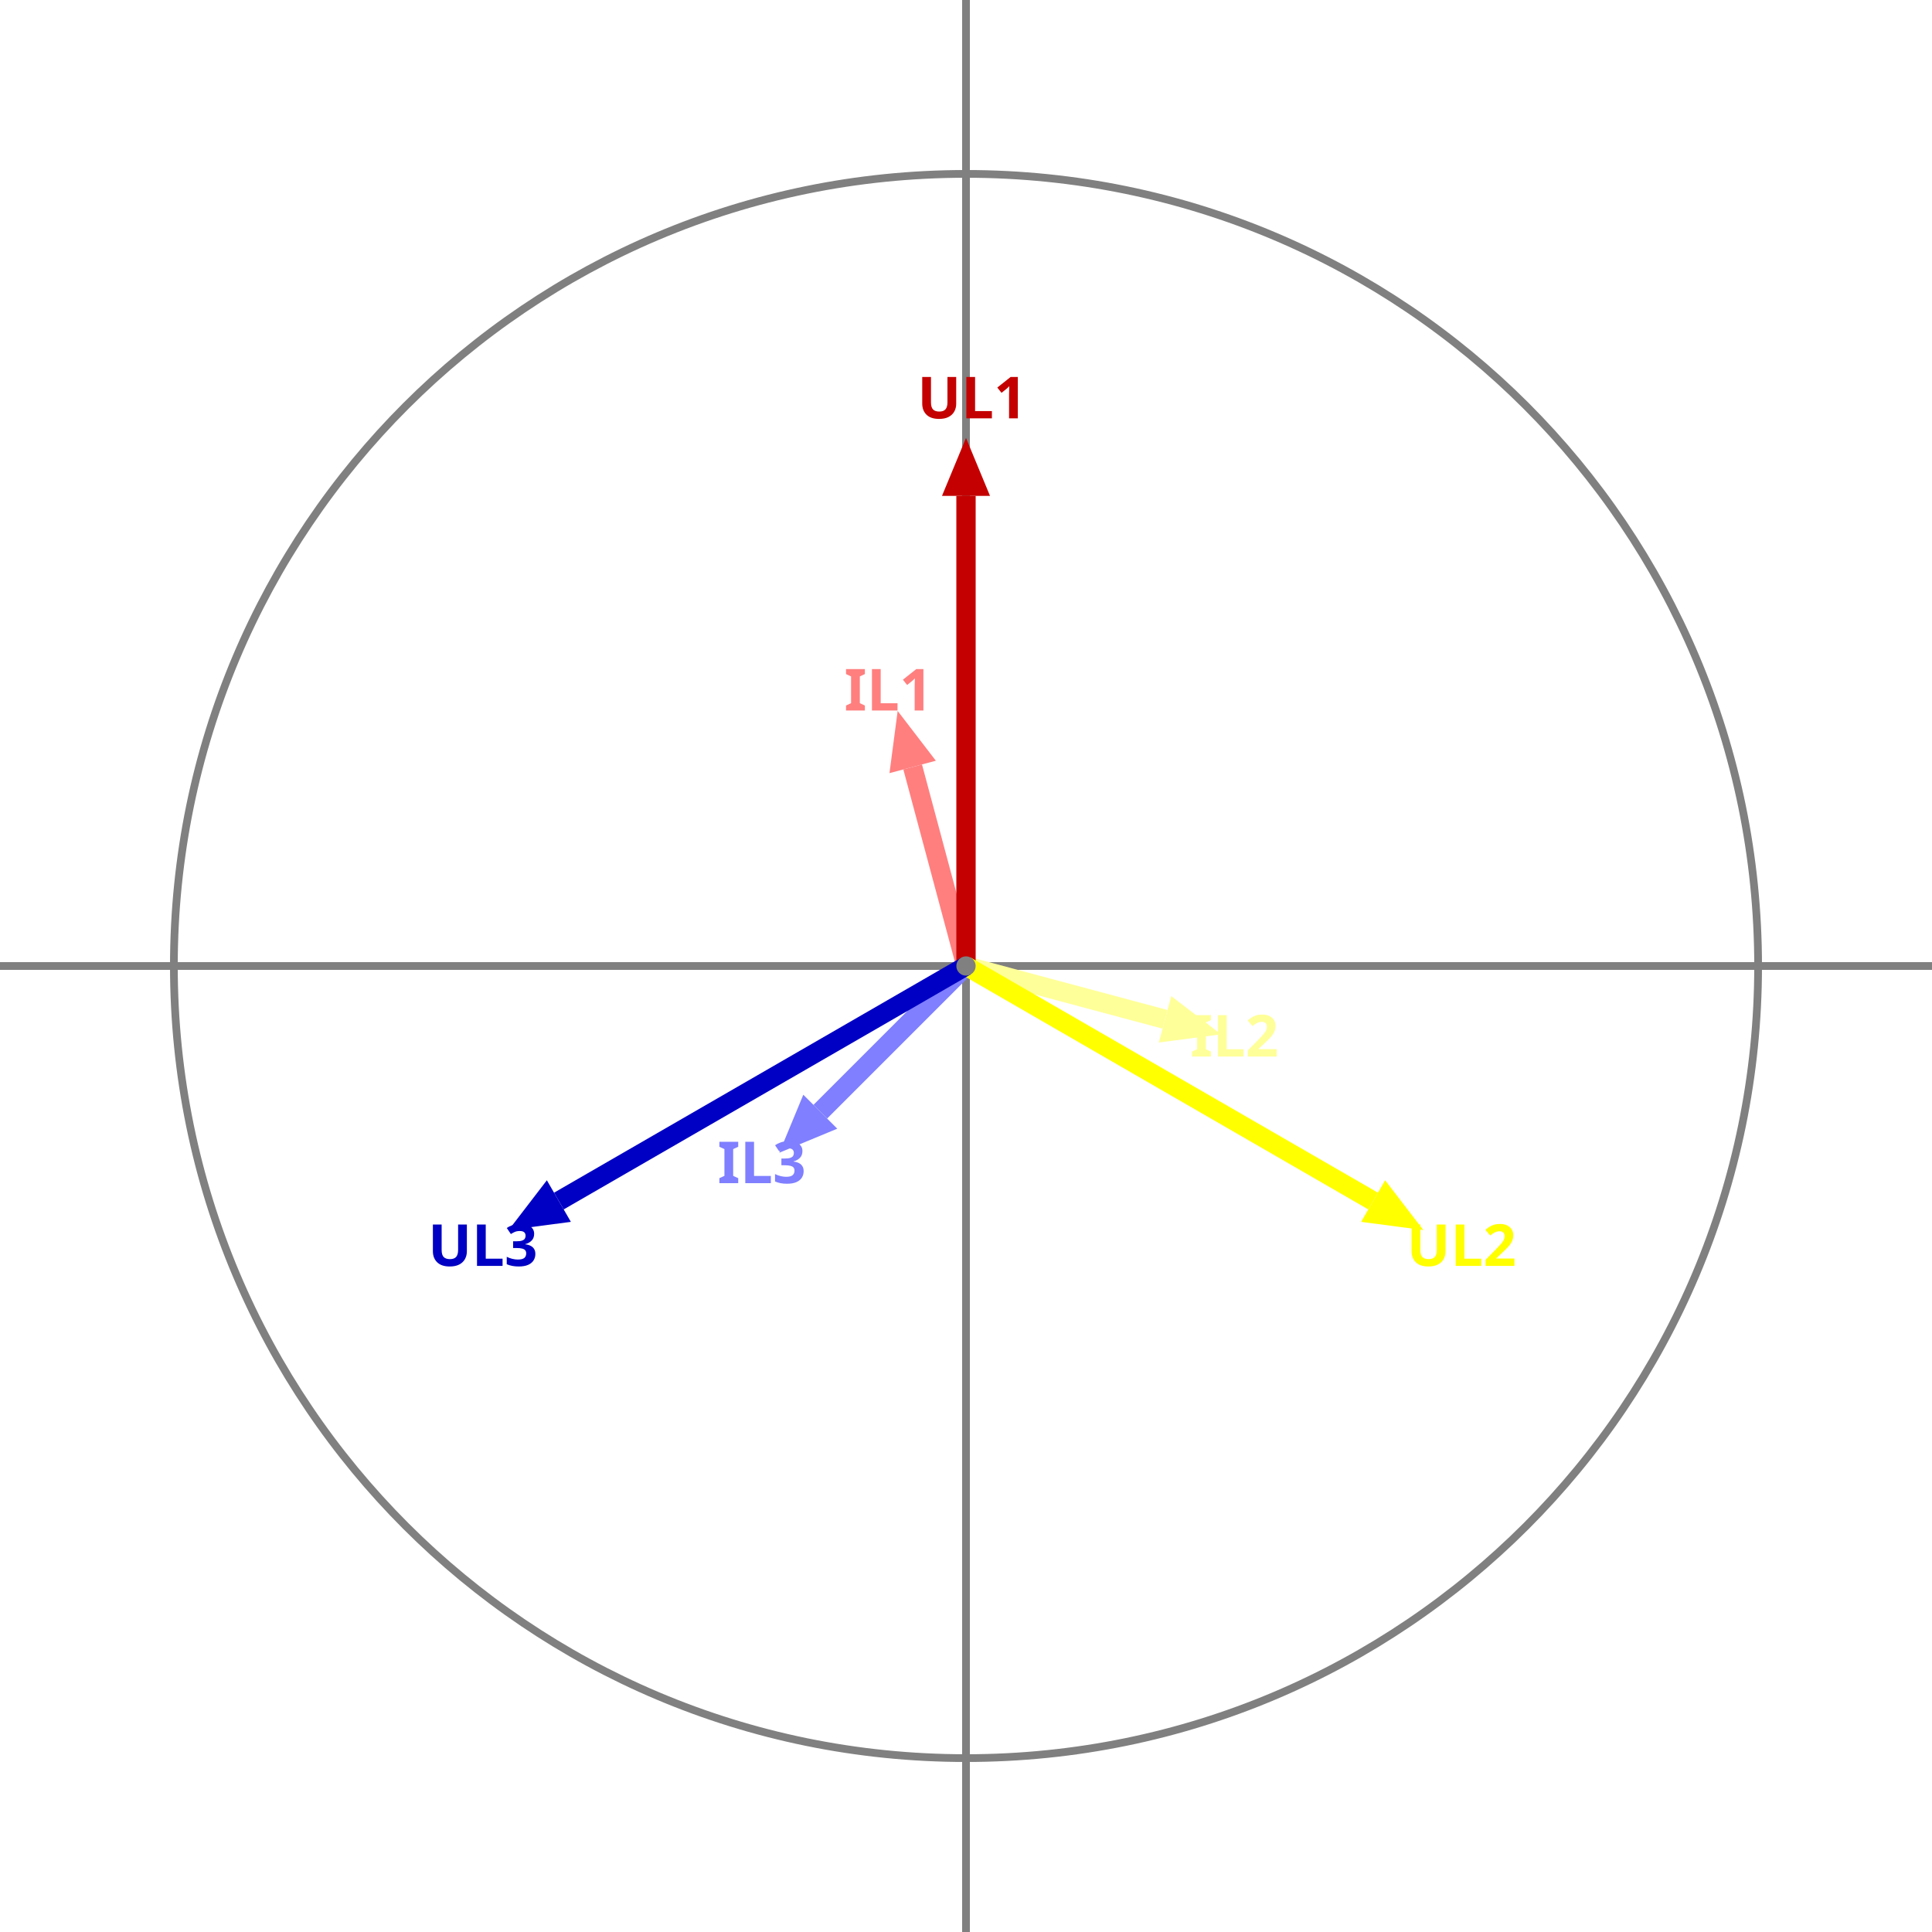
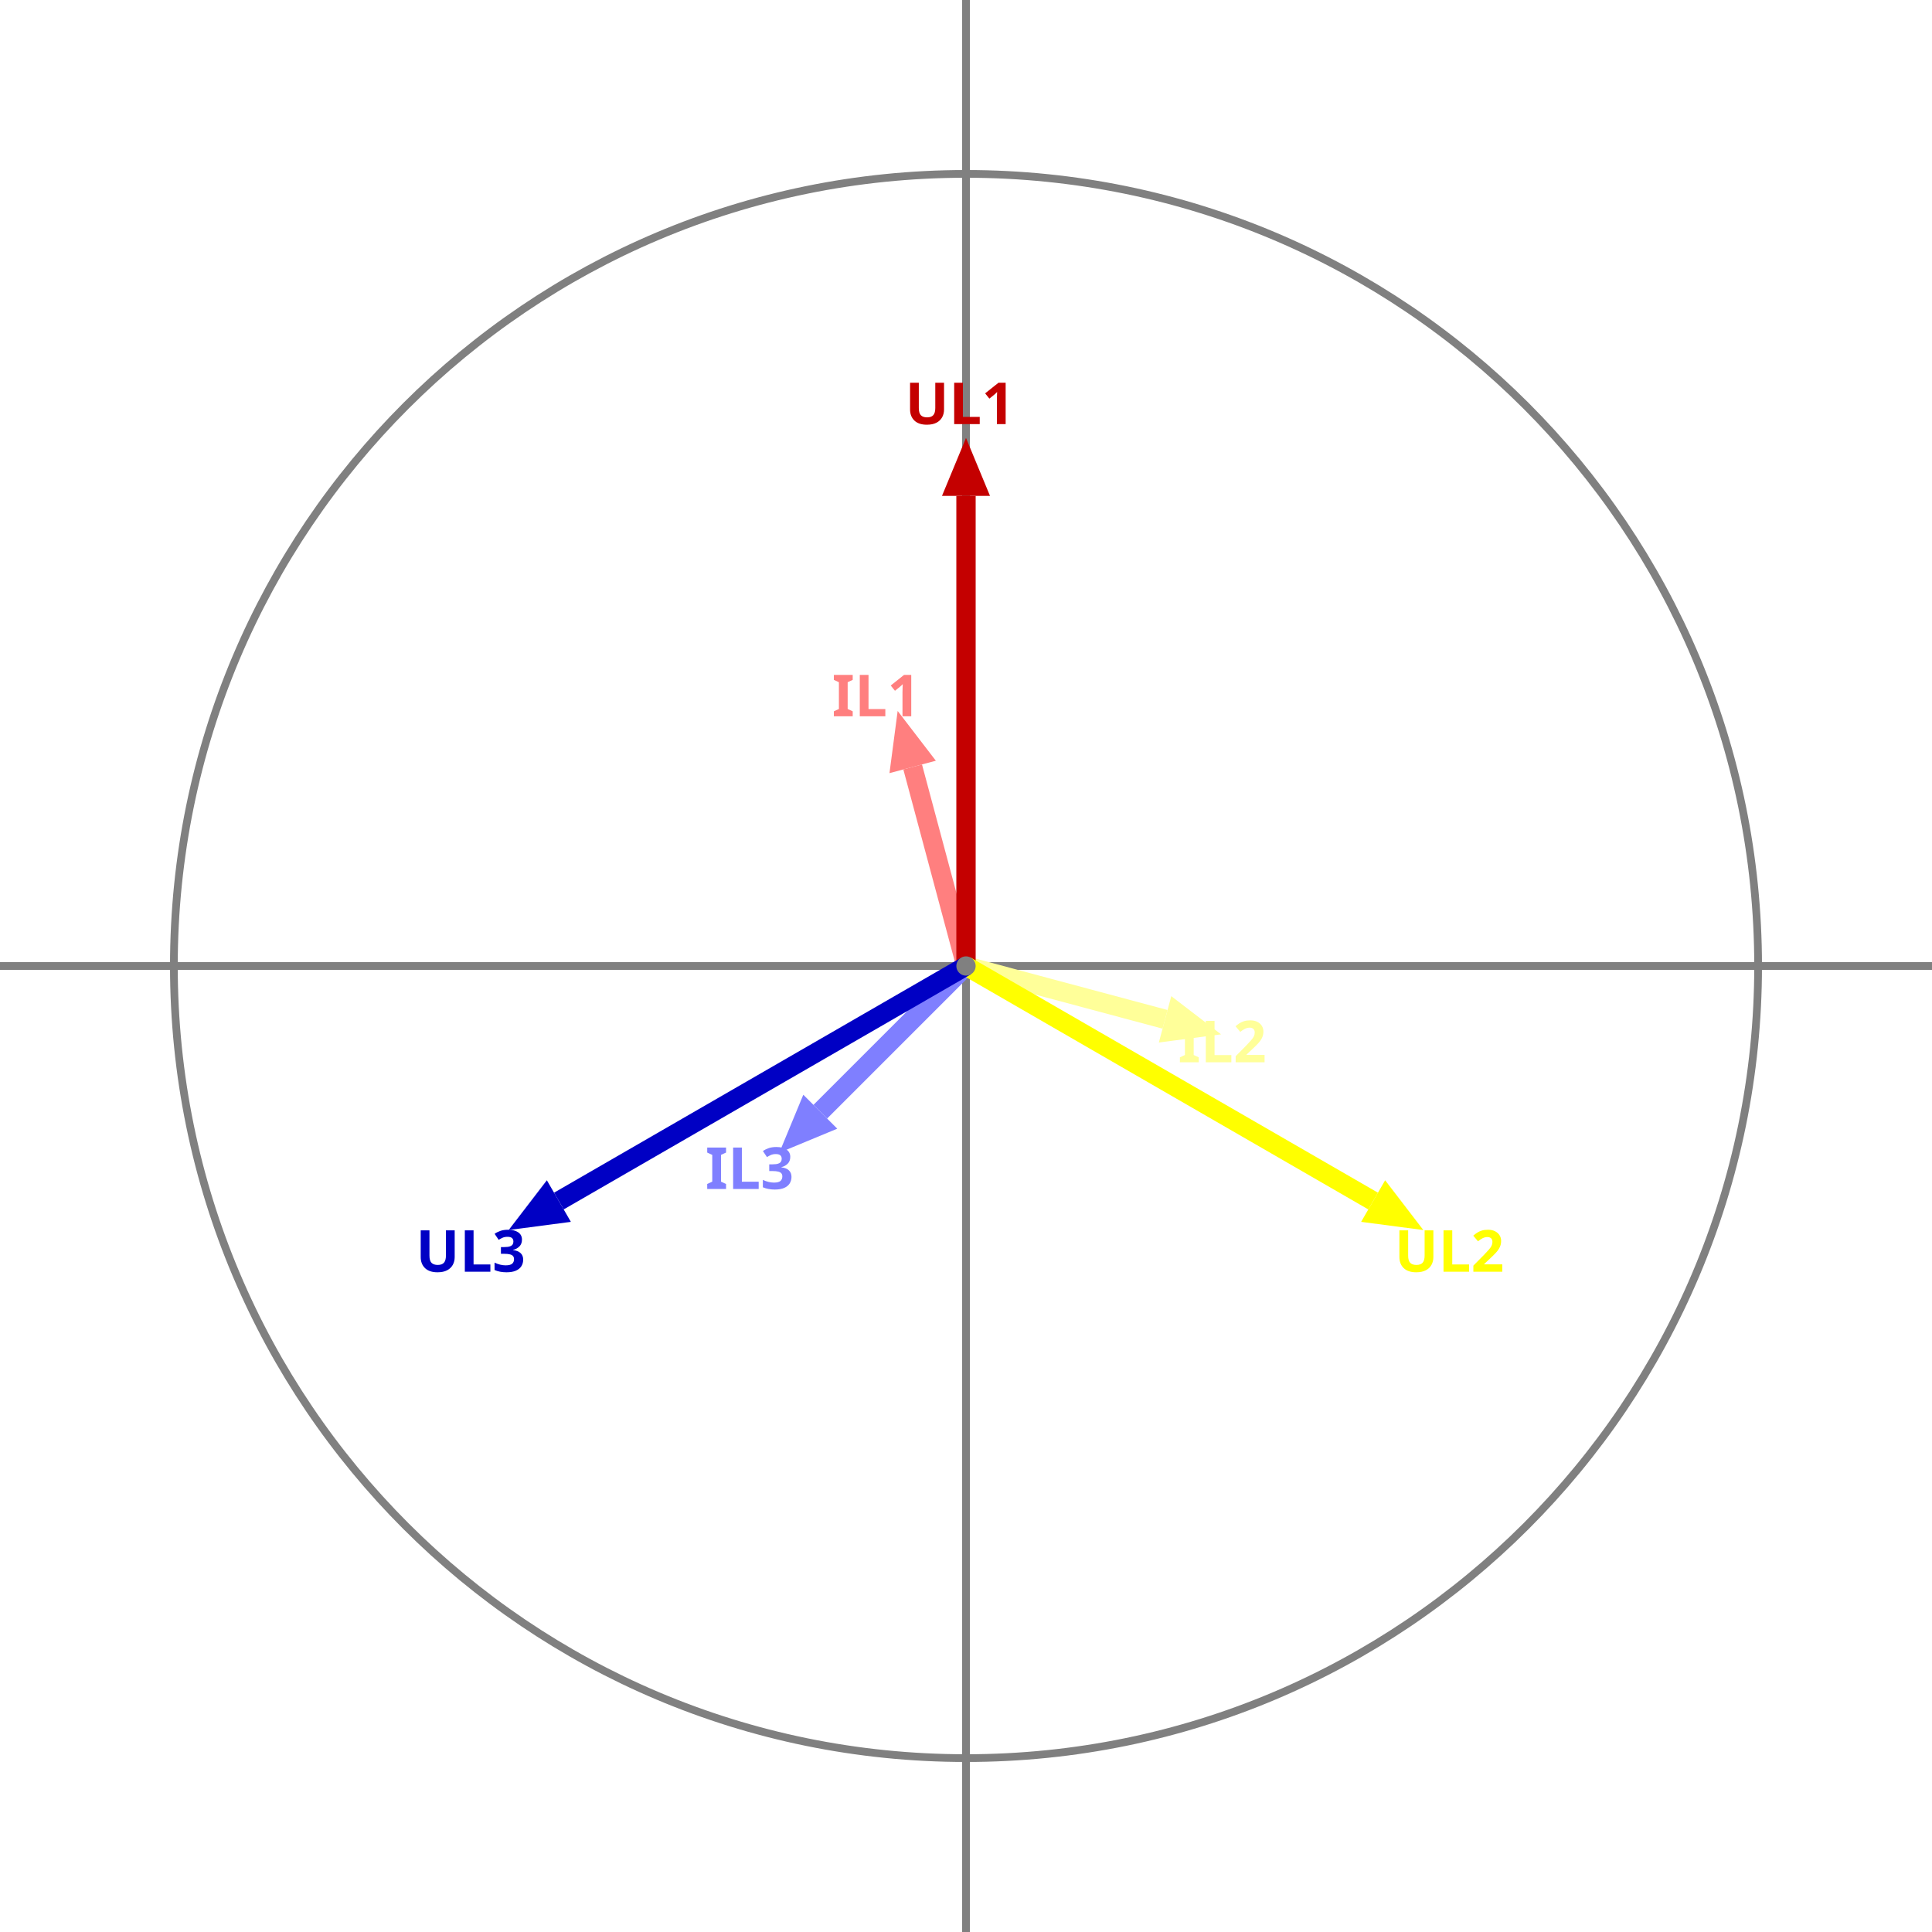
<svg xmlns="http://www.w3.org/2000/svg" width="705.556mm" height="705.556mm" viewBox="0 0 2000 2000" version="1.2" baseProfile="tiny">
  <defs>
</defs>
  <g fill="none" stroke="black" stroke-width="1" fill-rule="evenodd" stroke-linecap="square" stroke-linejoin="bevel">
    <g fill="none" stroke="#808080" stroke-opacity="1" stroke-width="8" stroke-linecap="square" stroke-linejoin="bevel" transform="matrix(1,0,0,1,0,0)" font-family="Sans" font-size="60" font-weight="570" font-style="normal">
      <polyline fill="none" vector-effect="none" points="0,1000 2000,1000 " />
      <polyline fill="none" vector-effect="none" points="1000,0 1000,2000 " />
      <path vector-effect="none" fill-rule="evenodd" d="M1820,1000 C1820,547.127 1452.87,180 1000,180 C547.127,180 180,547.127 180,1000 C180,1452.87 547.127,1820 1000,1820 C1452.87,1820 1820,1452.87 1820,1000 " />
    </g>
    <g fill="none" stroke="#ff7f7f" stroke-opacity="1" stroke-width="20" stroke-linecap="square" stroke-linejoin="bevel" transform="matrix(1,0,0,1,0,0)" font-family="Sans" font-size="60" font-weight="570" font-style="normal">
      <polyline fill="none" vector-effect="none" points="997.412,990.341 947.373,803.595 " />
    </g>
    <g fill="none" stroke="none" transform="matrix(1,0,0,1,0,0)" font-family="Sans" font-size="60" font-weight="570" font-style="normal">
      <path vector-effect="none" fill-rule="evenodd" d="M929.256,735.98 L968.791,787.503 L920.779,800.368 L929.256,735.98" />
    </g>
    <g fill="#ff7f7f" fill-opacity="1" stroke="none" transform="matrix(1,0,0,1,0,0)" font-family="Sans" font-size="60" font-weight="570" font-style="normal">
      <path vector-effect="none" fill-rule="evenodd" d="M929.256,735.98 L968.791,787.503 L920.779,800.368" />
    </g>
    <g fill="none" stroke="#ffff99" stroke-opacity="1" stroke-width="20" stroke-linecap="square" stroke-linejoin="bevel" transform="matrix(1,0,0,1,0,0)" font-family="Sans" font-size="60" font-weight="570" font-style="normal">
      <polyline fill="none" vector-effect="none" points="1009.66,1002.59 1196.4,1052.63 " />
    </g>
    <g fill="none" stroke="none" transform="matrix(1,0,0,1,0,0)" font-family="Sans" font-size="60" font-weight="570" font-style="normal">
      <path vector-effect="none" fill-rule="evenodd" d="M1264.02,1070.74 L1199.63,1079.22 L1212.5,1031.21 L1264.02,1070.74" />
    </g>
    <g fill="#ffff99" fill-opacity="1" stroke="none" transform="matrix(1,0,0,1,0,0)" font-family="Sans" font-size="60" font-weight="570" font-style="normal">
      <path vector-effect="none" fill-rule="evenodd" d="M1264.02,1070.74 L1199.63,1079.22 L1212.5,1031.21" />
    </g>
    <g fill="none" stroke="#7f7fff" stroke-opacity="1" stroke-width="20" stroke-linecap="square" stroke-linejoin="bevel" transform="matrix(1,0,0,1,0,0)" font-family="Sans" font-size="60" font-weight="570" font-style="normal">
      <polyline fill="none" vector-effect="none" points="992.929,1007.07 856.222,1143.78 " />
    </g>
    <g fill="none" stroke="none" transform="matrix(1,0,0,1,0,0)" font-family="Sans" font-size="60" font-weight="570" font-style="normal">
      <path vector-effect="none" fill-rule="evenodd" d="M806.724,1193.28 L831.577,1133.28 L866.724,1168.42 L806.724,1193.28" />
    </g>
    <g fill="#7f7fff" fill-opacity="1" stroke="none" transform="matrix(1,0,0,1,0,0)" font-family="Sans" font-size="60" font-weight="570" font-style="normal">
      <path vector-effect="none" fill-rule="evenodd" d="M806.724,1193.28 L831.577,1133.28 L866.724,1168.42" />
    </g>
    <g fill="none" stroke="#c40000" stroke-opacity="1" stroke-width="20" stroke-linecap="square" stroke-linejoin="bevel" transform="matrix(1,0,0,1,0,0)" font-family="Sans" font-size="60" font-weight="570" font-style="normal">
      <polyline fill="none" vector-effect="none" points="1000,990 1000,523.333 " />
    </g>
    <g fill="none" stroke="none" transform="matrix(1,0,0,1,0,0)" font-family="Sans" font-size="60" font-weight="570" font-style="normal">
      <path vector-effect="none" fill-rule="evenodd" d="M1000,453.333 L1024.85,513.333 L975.147,513.333 L1000,453.333" />
    </g>
    <g fill="#c40000" fill-opacity="1" stroke="none" transform="matrix(1,0,0,1,0,0)" font-family="Sans" font-size="60" font-weight="570" font-style="normal">
      <path vector-effect="none" fill-rule="evenodd" d="M1000,453.333 L1024.85,513.333 L975.147,513.333" />
    </g>
    <g fill="none" stroke="#ffff00" stroke-opacity="1" stroke-width="20" stroke-linecap="square" stroke-linejoin="bevel" transform="matrix(1,0,0,1,0,0)" font-family="Sans" font-size="60" font-weight="570" font-style="normal">
      <polyline fill="none" vector-effect="none" points="1008.66,1005 1412.81,1238.33 " />
    </g>
    <g fill="none" stroke="none" transform="matrix(1,0,0,1,0,0)" font-family="Sans" font-size="60" font-weight="570" font-style="normal">
      <path vector-effect="none" fill-rule="evenodd" d="M1473.43,1273.33 L1409.04,1264.86 L1433.89,1221.81 L1473.43,1273.33" />
    </g>
    <g fill="#ffff00" fill-opacity="1" stroke="none" transform="matrix(1,0,0,1,0,0)" font-family="Sans" font-size="60" font-weight="570" font-style="normal">
      <path vector-effect="none" fill-rule="evenodd" d="M1473.43,1273.33 L1409.04,1264.86 L1433.89,1221.81" />
    </g>
    <g fill="none" stroke="#0000c4" stroke-opacity="1" stroke-width="20" stroke-linecap="square" stroke-linejoin="bevel" transform="matrix(1,0,0,1,0,0)" font-family="Sans" font-size="60" font-weight="570" font-style="normal">
      <polyline fill="none" vector-effect="none" points="991.34,1005 587.195,1238.33 " />
    </g>
    <g fill="none" stroke="none" transform="matrix(1,0,0,1,0,0)" font-family="Sans" font-size="60" font-weight="570" font-style="normal">
      <path vector-effect="none" fill-rule="evenodd" d="M526.573,1273.33 L566.108,1221.81 L590.961,1264.86 L526.573,1273.33" />
    </g>
    <g fill="#0000c4" fill-opacity="1" stroke="none" transform="matrix(1,0,0,1,0,0)" font-family="Sans" font-size="60" font-weight="570" font-style="normal">
      <path vector-effect="none" fill-rule="evenodd" d="M526.573,1273.33 L566.108,1221.81 L590.961,1264.86" />
    </g>
    <g fill="none" stroke="#c40000" stroke-opacity="1" stroke-width="1" stroke-linecap="square" stroke-linejoin="bevel" transform="matrix(1,0,0,1,0,0)" font-family="Sans" font-size="60" font-weight="570" font-style="normal">
-       <text fill="#c40000" fill-opacity="1" stroke="none" xml:space="preserve" x="949.594" y="433.067" font-family="Sans" font-size="60" font-weight="570" font-style="normal">UL1</text>
+       <text fill="#c40000" fill-opacity="1" stroke="none" xml:space="preserve" x="937" y="439.067" font-family="Sans" font-size="60" font-weight="570" font-style="normal">UL1</text>
    </g>
    <g fill="none" stroke="#ffff00" stroke-opacity="1" stroke-width="1" stroke-linecap="square" stroke-linejoin="bevel" transform="matrix(1,0,0,1,0,0)" font-family="Sans" font-size="60" font-weight="570" font-style="normal">
-       <text fill="#ffff00" fill-opacity="1" stroke="none" xml:space="preserve" x="1456.16" y="1310.47" font-family="Sans" font-size="60" font-weight="570" font-style="normal">UL2</text>
+       <text fill="#ffff00" fill-opacity="1" stroke="none" xml:space="preserve" x="1443.56" y="1316.47" font-family="Sans" font-size="60" font-weight="570" font-style="normal">UL2</text>
    </g>
    <g fill="none" stroke="#0000c4" stroke-opacity="1" stroke-width="1" stroke-linecap="square" stroke-linejoin="bevel" transform="matrix(1,0,0,1,0,0)" font-family="Sans" font-size="60" font-weight="570" font-style="normal">
-       <text fill="#0000c4" fill-opacity="1" stroke="none" xml:space="preserve" x="443.031" y="1310.47" font-family="Sans" font-size="60" font-weight="570" font-style="normal">UL3</text>
+       <text fill="#0000c4" fill-opacity="1" stroke="none" xml:space="preserve" x="430.422" y="1316.47" font-family="Sans" font-size="60" font-weight="570" font-style="normal">UL3</text>
    </g>
    <g fill="none" stroke="#ff7f7f" stroke-opacity="1" stroke-width="1" stroke-linecap="square" stroke-linejoin="bevel" transform="matrix(1,0,0,1,0,0)" font-family="Sans" font-size="60" font-weight="570" font-style="normal">
-       <text fill="#ff7f7f" fill-opacity="1" stroke="none" xml:space="preserve" x="873.891" y="735.499" font-family="Sans" font-size="60" font-weight="570" font-style="normal">IL1</text>
+       <text fill="#ff7f7f" fill-opacity="1" stroke="none" xml:space="preserve" x="861.297" y="741.499" font-family="Sans" font-size="60" font-weight="570" font-style="normal">IL1</text>
    </g>
    <g fill="none" stroke="#ffff99" stroke-opacity="1" stroke-width="1" stroke-linecap="square" stroke-linejoin="bevel" transform="matrix(1,0,0,1,0,0)" font-family="Sans" font-size="60" font-weight="570" font-style="normal">
-       <text fill="#ffff99" fill-opacity="1" stroke="none" xml:space="preserve" x="1232.09" y="1093.7" font-family="Sans" font-size="60" font-weight="570" font-style="normal">IL2</text>
+       <text fill="#ffff99" fill-opacity="1" stroke="none" xml:space="preserve" x="1219.5" y="1099.7" font-family="Sans" font-size="60" font-weight="570" font-style="normal">IL2</text>
    </g>
    <g fill="none" stroke="#7f7fff" stroke-opacity="1" stroke-width="1" stroke-linecap="square" stroke-linejoin="bevel" transform="matrix(1,0,0,1,0,0)" font-family="Sans" font-size="60" font-weight="570" font-style="normal">
-       <text fill="#7f7fff" fill-opacity="1" stroke="none" xml:space="preserve" x="742.781" y="1224.81" font-family="Sans" font-size="60" font-weight="570" font-style="normal">IL3</text>
+       <text fill="#7f7fff" fill-opacity="1" stroke="none" xml:space="preserve" x="730.188" y="1230.81" font-family="Sans" font-size="60" font-weight="570" font-style="normal">IL3</text>
    </g>
    <g fill="#808080" fill-opacity="1" stroke="none" transform="matrix(1,0,0,1,0,0)" font-family="Sans" font-size="60" font-weight="570" font-style="normal">
      <circle cx="1000" cy="1000" r="10" />
    </g>
  </g>
</svg>
